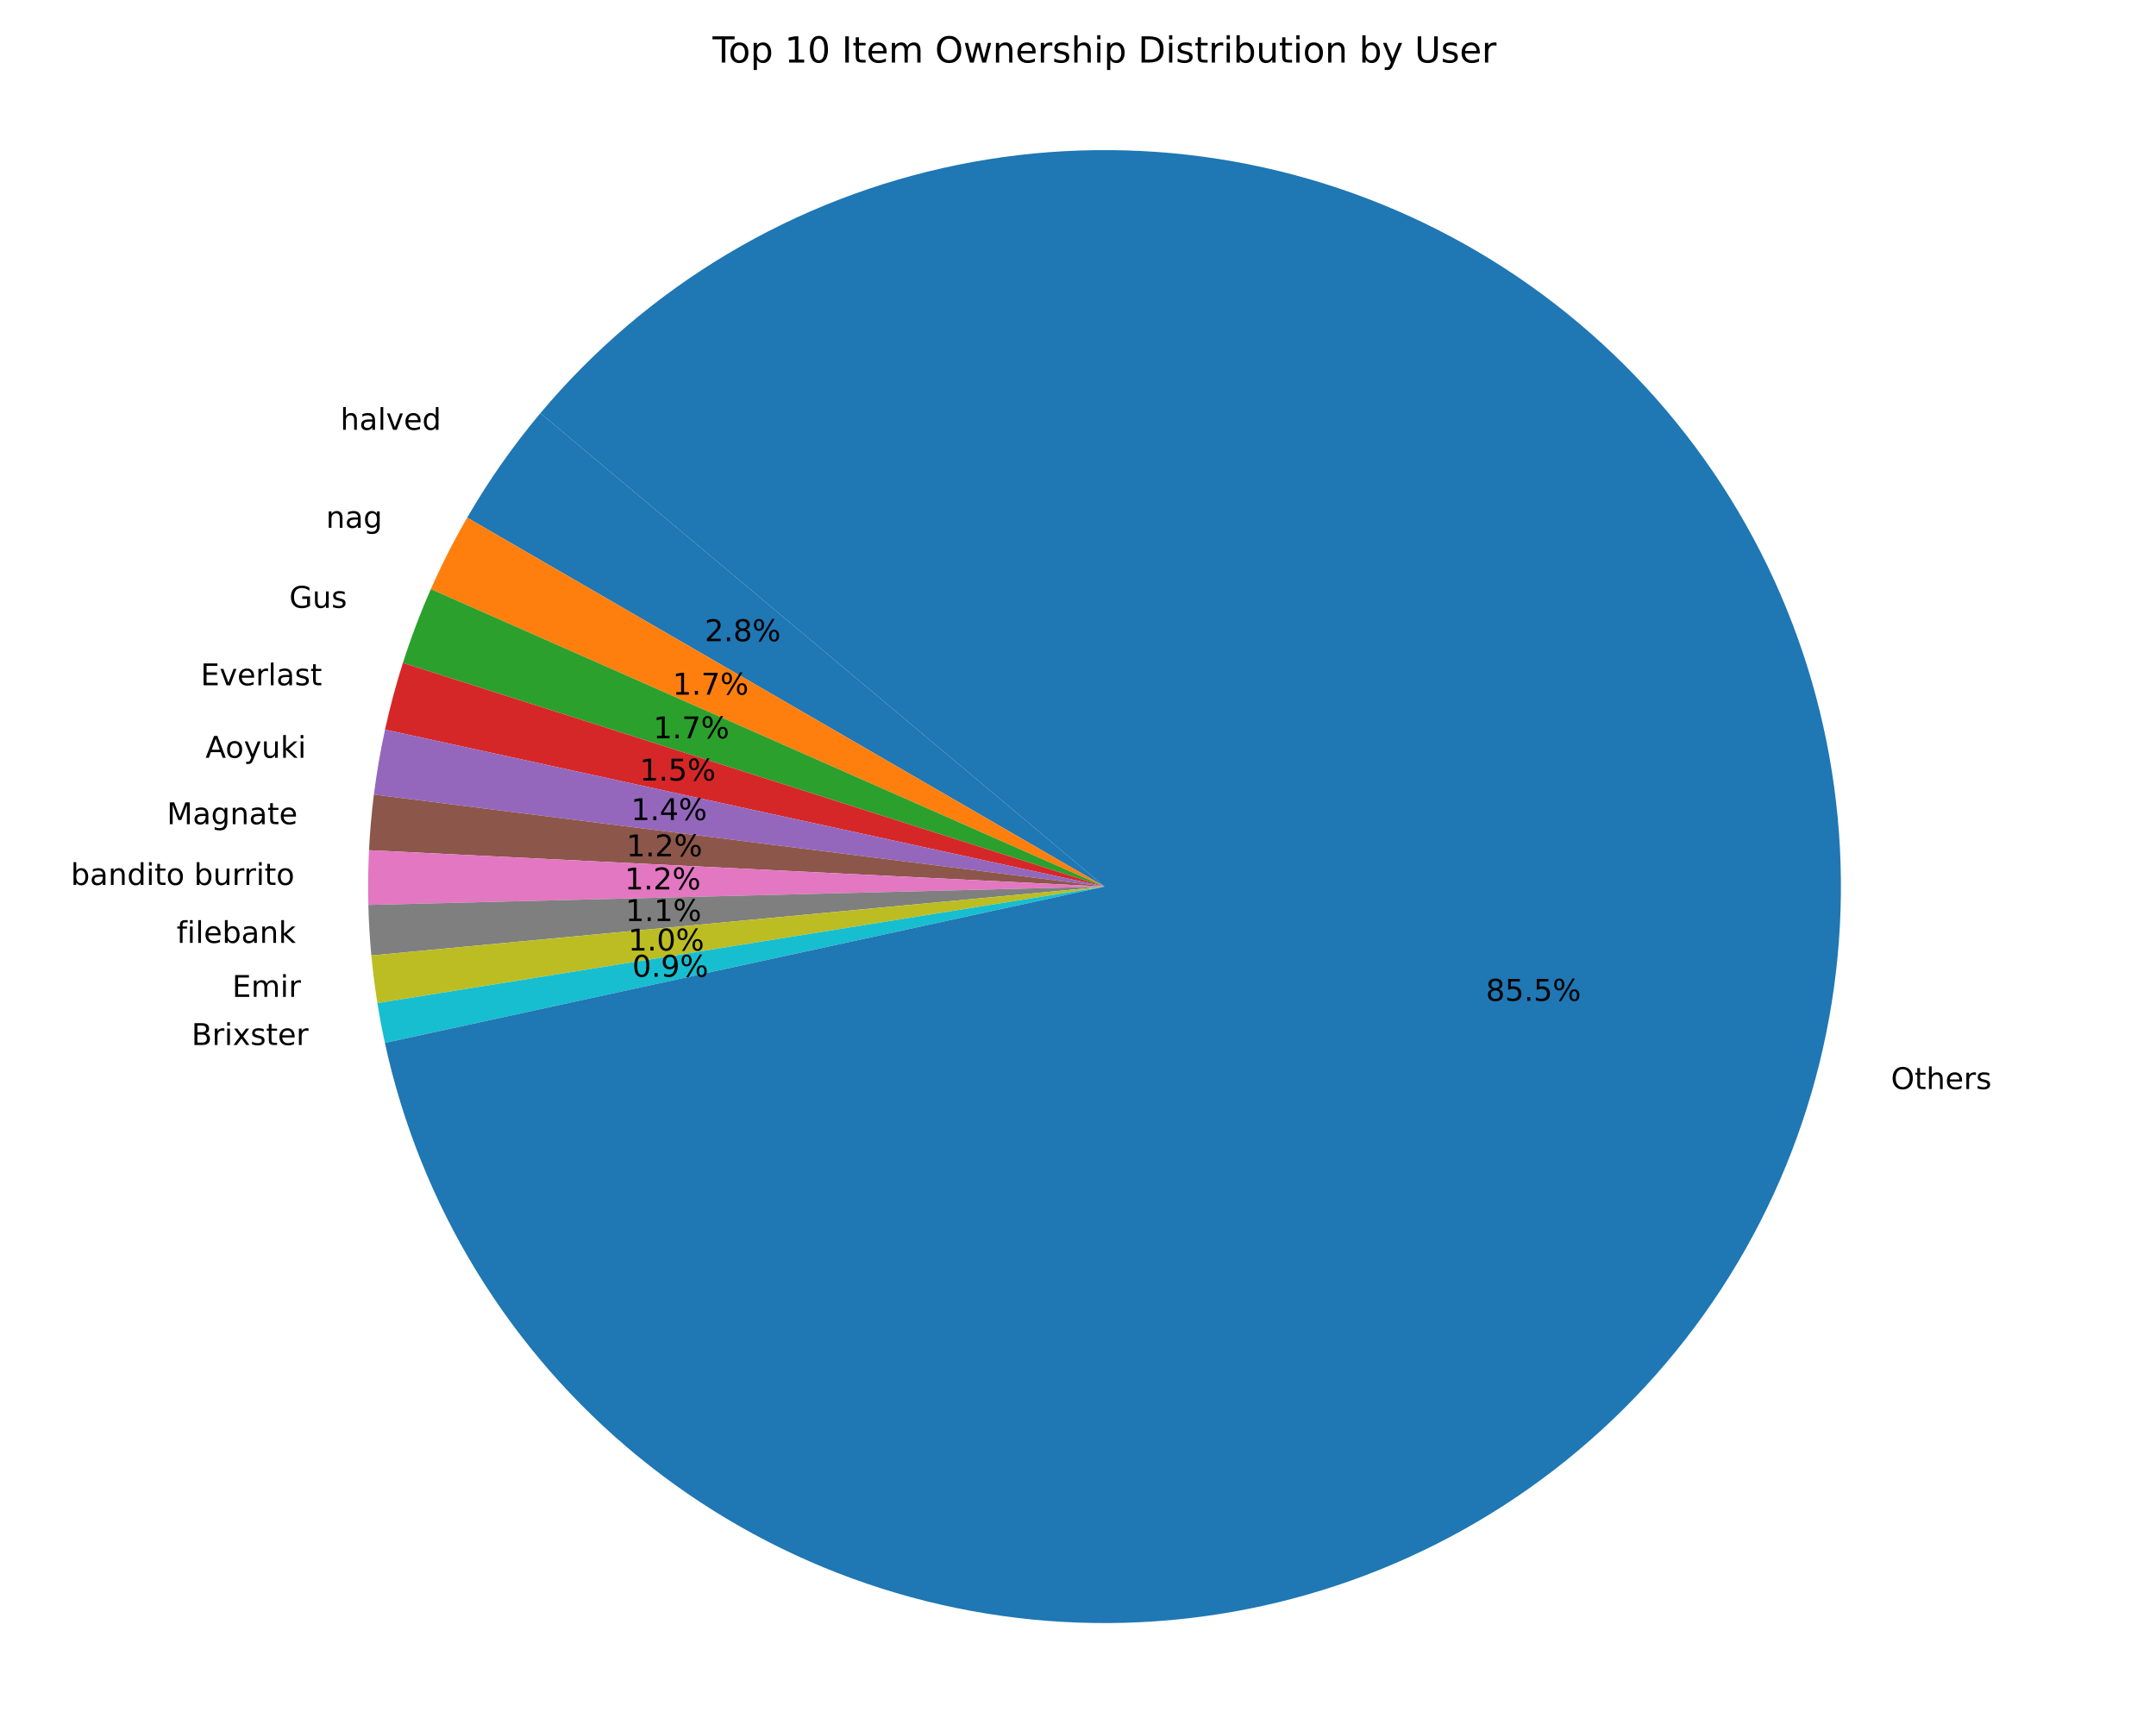
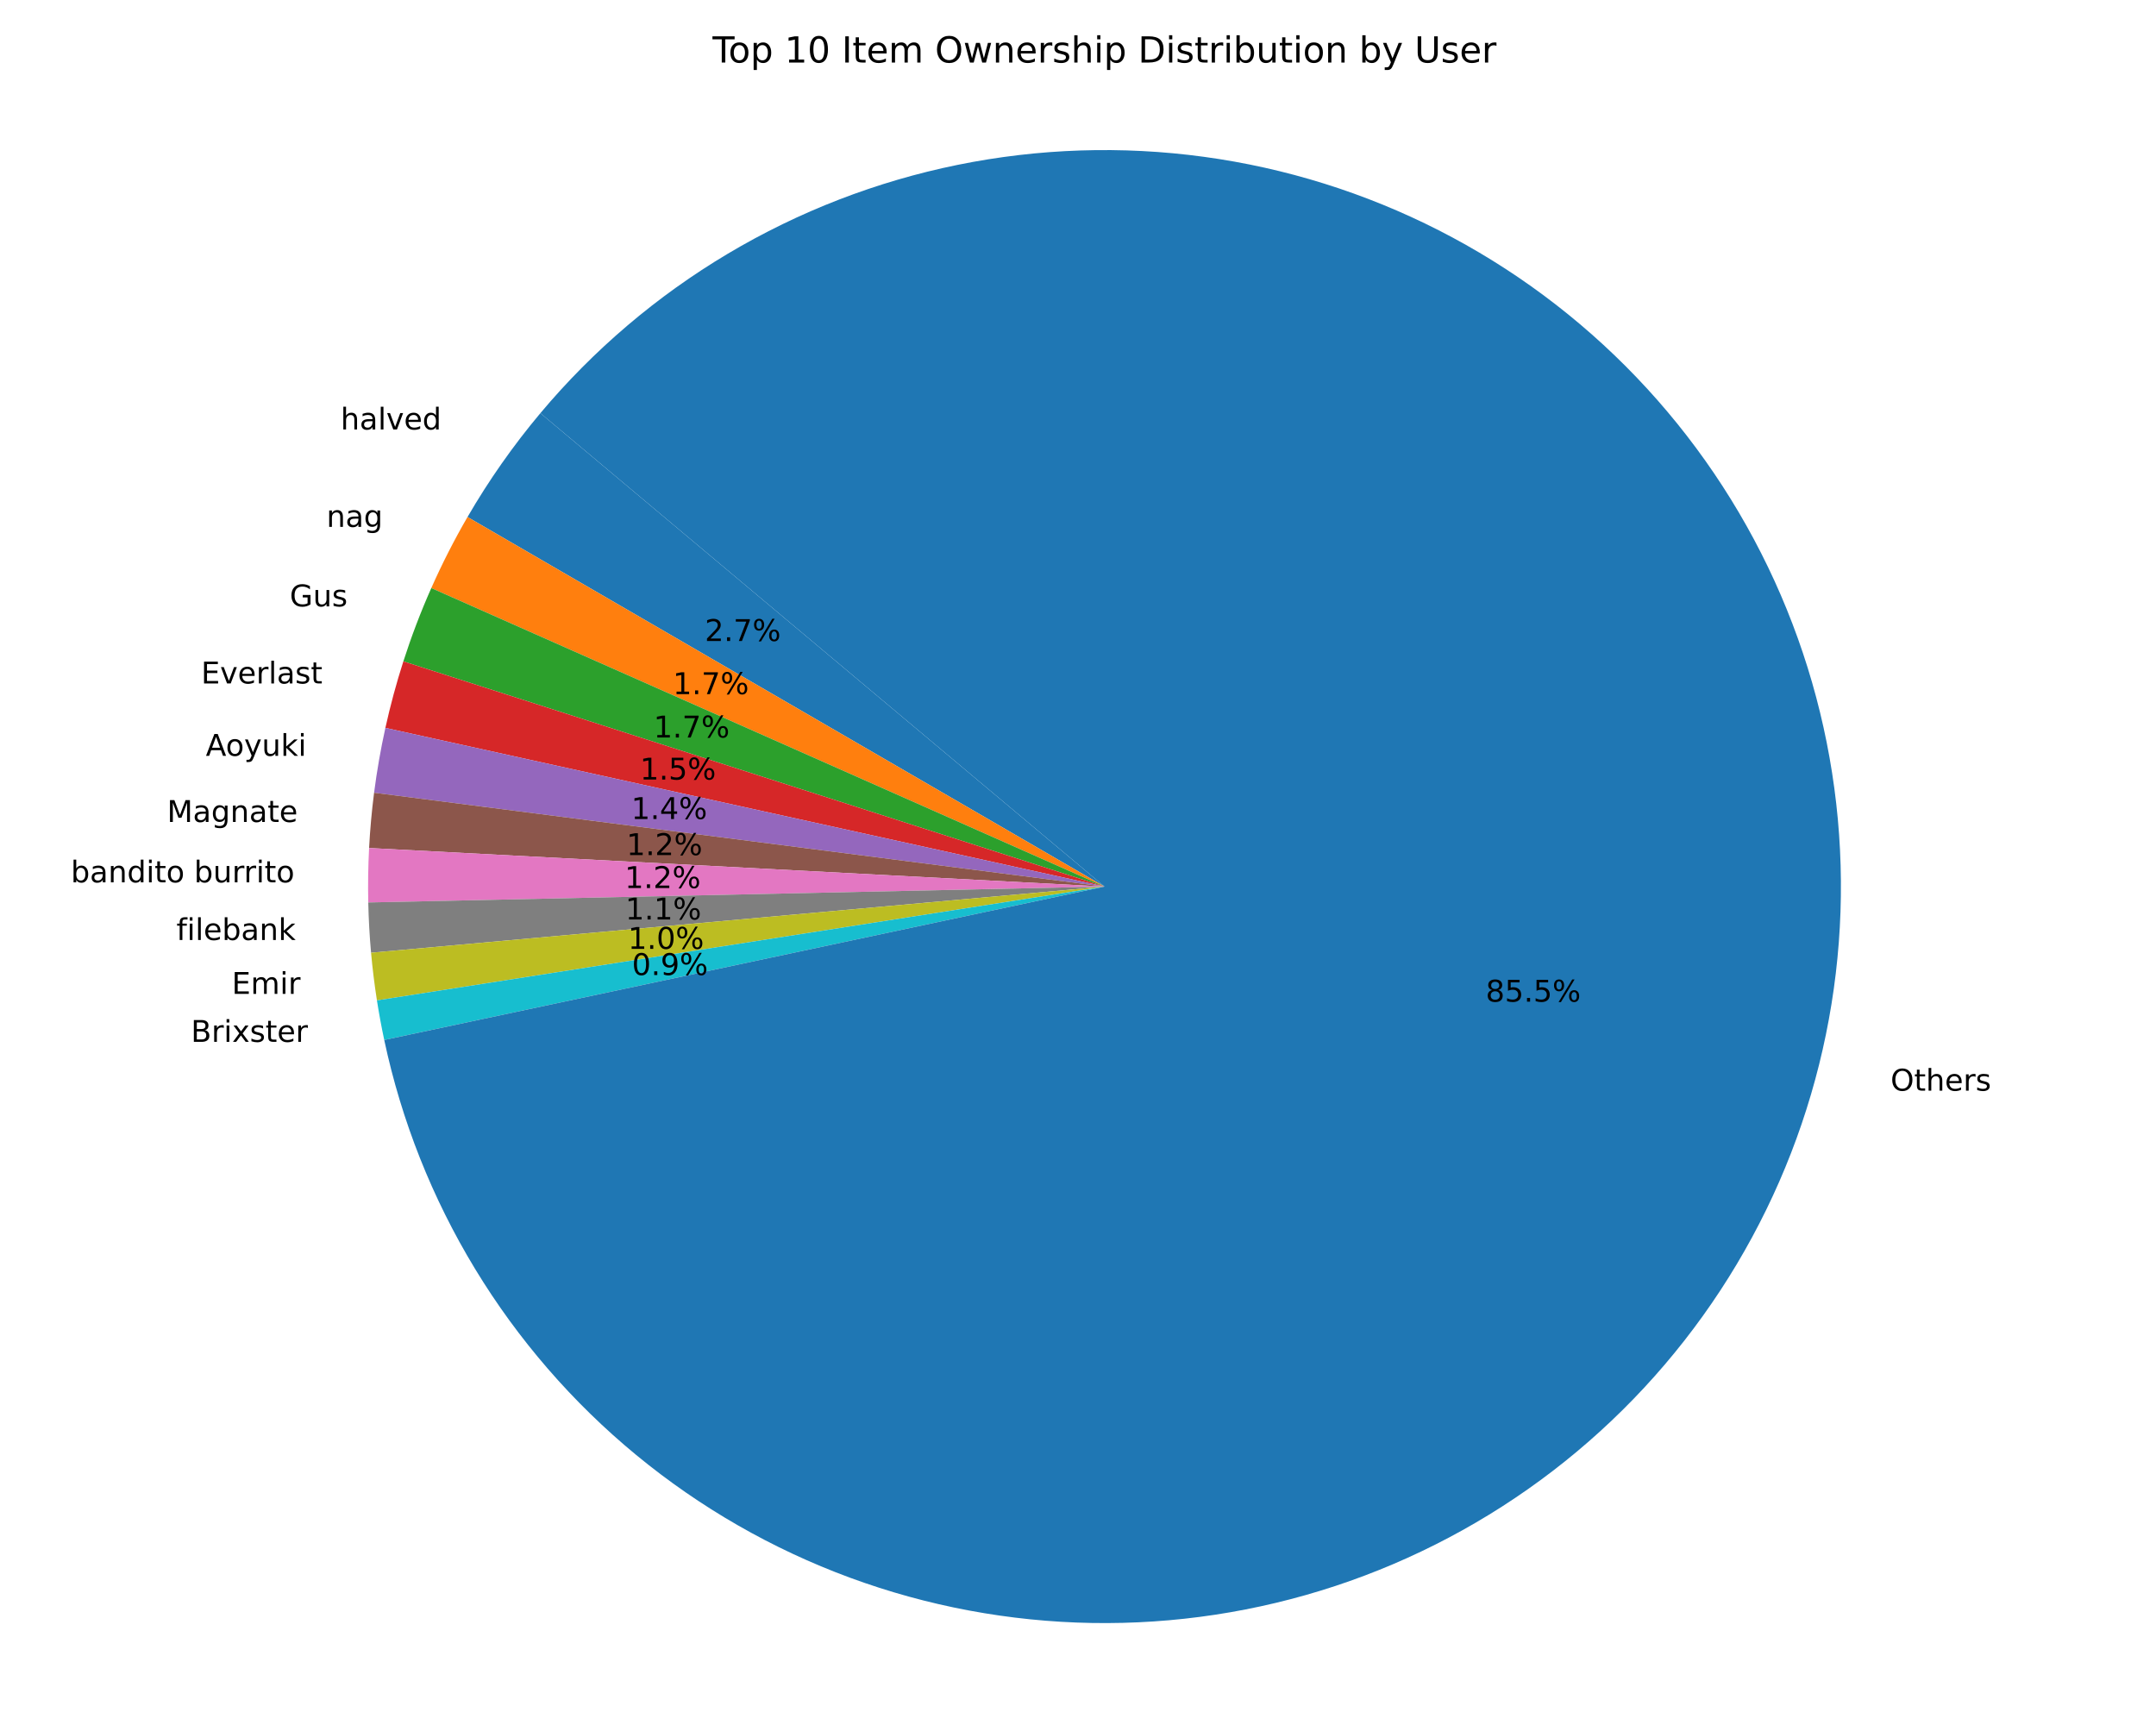
<svg xmlns="http://www.w3.org/2000/svg" xmlns:xlink="http://www.w3.org/1999/xlink" width="720pt" height="576pt" viewBox="0 0 720 576" version="1.1">
  <defs>
    <style type="text/css">*{stroke-linejoin: round; stroke-linecap: butt}</style>
  </defs>
  <g id="figure_1">
    <g id="patch_1">
      <path d="M 0 576  L 720 576  L 720 0  L 0 0  z " style="fill: #ffffff" />
    </g>
    <g id="axes_1">
      <g id="patch_2">
-         <path d="M 180.467 137.962  C 175.896 143.409 171.564 149.052 167.482 154.874  C 163.401 160.697 159.574 166.694 156.012 172.848  L 368.857 296.04  z " style="fill: #1f77b4" />
+         <path d="M 180.459 137.96  C 175.914 143.376 171.605 148.986 167.544 154.774  C 163.482 160.562 159.672 166.522 156.124 172.638  L 368.852 296.04  z " style="fill: #1f77b4" />
      </g>
      <g id="patch_3">
-         <path d="M 156.012 172.848  C 153.775 176.713 151.643 180.638 149.62 184.618  C 147.597 188.599 145.683 192.634 143.879 196.719  L 368.857 296.04  z " style="fill: #ff7f0e" />
+         <path d="M 156.124 172.638  C 153.896 176.479 151.773 180.379 149.756 184.335  C 147.739 188.291 145.829 192.301 144.03 196.36  L 368.852 296.04  z " style="fill: #ff7f0e" />
      </g>
      <g id="patch_4">
-         <path d="M 143.879 196.719  C 142.105 200.738 140.439 204.804 138.883 208.912  C 137.326 213.02 135.88 217.17 134.546 221.355  L 368.857 296.04  z " style="fill: #2ca02c" />
+         <path d="M 144.03 196.36  C 142.259 200.354 140.595 204.394 139.04 208.476  C 137.484 212.558 136.038 216.681 134.702 220.84  L 368.852 296.04  z " style="fill: #2ca02c" />
      </g>
      <g id="patch_5">
-         <path d="M 134.546 221.355  C 133.379 225.018 132.297 228.707 131.303 232.42  C 130.308 236.133 129.401 239.869 128.582 243.625  L 368.857 296.04  z " style="fill: #d62728" />
+         <path d="M 134.702 220.84  C 133.529 224.493 132.442 228.173 131.441 231.877  C 130.44 235.58 129.525 239.307 128.699 243.054  L 368.852 296.04  z " style="fill: #d62728" />
      </g>
      <g id="patch_6">
-         <path d="M 128.582 243.625  C 127.8 247.211 127.098 250.814 126.477 254.432  C 125.856 258.049 125.316 261.68 124.857 265.322  L 368.857 296.04  z " style="fill: #9467bd" />
+         <path d="M 128.699 243.054  C 127.909 246.632 127.2 250.227 126.571 253.837  C 125.942 257.447 125.394 261.071 124.927 264.705  L 368.852 296.04  z " style="fill: #9467bd" />
      </g>
      <g id="patch_7">
-         <path d="M 124.857 265.322  C 124.469 268.405 124.14 271.494 123.868 274.589  C 123.597 277.684 123.385 280.784 123.232 283.887  L 368.857 296.04  z " style="fill: #8c564b" />
+         <path d="M 124.927 264.705  C 124.534 267.769 124.198 270.841 123.92 273.918  C 123.642 276.995 123.422 280.076 123.26 283.162  L 368.852 296.04  z " style="fill: #8c564b" />
      </g>
      <g id="patch_8">
-         <path d="M 123.232 283.887  C 123.081 286.933 122.987 289.981 122.95 293.03  C 122.912 296.078 122.932 299.128 123.008 302.176  L 368.857 296.04  z " style="fill: #e377c2" />
+         <path d="M 123.26 283.162  C 123.102 286.189 122.999 289.22 122.952 292.252  C 122.905 295.283 122.915 298.315 122.98 301.347  L 368.852 296.04  z " style="fill: #e377c2" />
      </g>
      <g id="patch_9">
-         <path d="M 123.008 302.176  C 123.078 304.993 123.197 307.808 123.364 310.621  C 123.531 313.434 123.746 316.244 124.01 319.05  L 368.857 296.04  z " style="fill: #7f7f7f" />
+         <path d="M 122.98 301.347  C 123.041 304.148 123.149 306.948 123.305 309.746  C 123.461 312.543 123.665 315.338 123.917 318.129  L 368.852 296.04  z " style="fill: #7f7f7f" />
      </g>
      <g id="patch_10">
-         <path d="M 124.01 319.05  C 124.26 321.711 124.554 324.369 124.89 327.021  C 125.227 329.673 125.607 332.319 126.03 334.959  L 368.857 296.04  z " style="fill: #bcbd22" />
+         <path d="M 123.917 318.129  C 124.157 320.791 124.44 323.449 124.767 326.101  C 125.094 328.754 125.464 331.401 125.877 334.042  L 368.852 296.04  z " style="fill: #bcbd22" />
      </g>
      <g id="patch_11">
-         <path d="M 126.03 334.959  C 126.387 337.185 126.774 339.405 127.192 341.621  C 127.61 343.836 128.058 346.045 128.537 348.248  L 368.857 296.04  z " style="fill: #17becf" />
+         <path d="M 125.877 334.042  C 126.223 336.256 126.6 338.466 127.006 340.671  C 127.413 342.875 127.85 345.074 128.317 347.266  L 368.852 296.04  z " style="fill: #17becf" />
      </g>
      <g id="patch_12">
-         <path d="M 128.537 348.248  C 134.392 375.203 144.742 400.981 159.15 424.502  C 173.558 448.022 191.822 468.953 213.174 486.414  C 234.527 503.875 258.665 517.621 284.578 527.073  C 310.491 536.526 337.811 541.552 365.391 541.941  C 392.971 542.33 420.422 538.076 446.591 529.357  C 472.76 520.638 497.276 507.579 519.112 490.726  C 540.949 473.873 559.794 453.466 574.86 430.361  C 589.925 407.255 600.997 381.779 607.61 355  C 614.223 328.221 616.284 300.52 613.706 273.058  C 611.128 245.595 603.948 218.761 592.468 193.681  C 580.987 168.6 565.368 145.629 546.266 125.731  C 527.164 105.832 504.85 89.289 480.259 76.794  C 455.668 64.299 429.15 56.03 401.815 52.333  C 374.481 48.636 346.719 49.565 319.692 55.079  C 292.666 60.593 266.759 70.615 243.058 84.725  C 219.357 98.835 198.197 116.832 180.467 137.962  L 368.857 296.04  z " style="fill: #1f77b4" />
+         <path d="M 128.317 347.266  C 134.067 374.265 144.322 400.105 158.651 423.699  C 172.981 447.293 191.181 468.307 212.487 485.859  C 233.793 503.41 257.904 517.249 283.805 526.796  C 309.707 536.342 337.032 541.459 364.632 541.933  C 392.233 542.406 419.717 538.23 445.931 529.578  C 472.145 520.926 496.716 507.922 518.612 491.112  C 540.508 474.302 559.418 453.925 574.549 430.836  C 589.679 407.747 600.815 382.275 607.487 355.489  C 614.16 328.703 616.276 300.983 613.745 273.495  C 611.215 246.007 604.074 219.139 592.623 194.022  C 581.172 168.904 565.573 145.893 546.481 125.955  C 527.39 106.017 505.077 89.435 480.48 76.905  C 455.883 64.375 429.351 56.075 401.998 52.355  C 374.645 48.634 346.86 49.546 319.81 55.05  C 292.76 60.555 266.828 70.575 243.105 84.69  C 219.382 98.805 198.203 116.813 180.459 137.96  L 368.852 296.04  z " style="fill: #1f77b4" />
      </g>
      <g id="matplotlib.axis_1" />
      <g id="matplotlib.axis_2" />
      <g id="text_1">
-         <g transform="translate(113.6808 143.5173) scale(0.1 -0.1)">
+         <g transform="translate(113.7487 143.4068) scale(0.1 -0.1)">
          <defs>
            <path id="DejaVuSans-68" d="M 3513 2113  L 3513 0  L 2938 0  L 2938 2094  Q 2938 2591 2744 2837  Q 2550 3084 2163 3084  Q 1697 3084 1428 2787  Q 1159 2491 1159 1978  L 1159 0  L 581 0  L 581 4863  L 1159 4863  L 1159 2956  Q 1366 3272 1645 3428  Q 1925 3584 2291 3584  Q 2894 3584 3203 3211  Q 3513 2838 3513 2113  z " transform="scale(0.015625)" />
            <path id="DejaVuSans-61" d="M 2194 1759  Q 1497 1759 1228 1600  Q 959 1441 959 1056  Q 959 750 1161 570  Q 1363 391 1709 391  Q 2188 391 2477 730  Q 2766 1069 2766 1631  L 2766 1759  L 2194 1759  z M 3341 1997  L 3341 0  L 2766 0  L 2766 531  Q 2569 213 2275 61  Q 1981 -91 1556 -91  Q 1019 -91 701 211  Q 384 513 384 1019  Q 384 1609 779 1909  Q 1175 2209 1959 2209  L 2766 2209  L 2766 2266  Q 2766 2663 2505 2880  Q 2244 3097 1772 3097  Q 1472 3097 1187 3025  Q 903 2953 641 2809  L 641 3341  Q 956 3463 1253 3523  Q 1550 3584 1831 3584  Q 2591 3584 2966 3190  Q 3341 2797 3341 1997  z " transform="scale(0.015625)" />
            <path id="DejaVuSans-6c" d="M 603 4863  L 1178 4863  L 1178 0  L 603 0  L 603 4863  z " transform="scale(0.015625)" />
            <path id="DejaVuSans-76" d="M 191 3500  L 800 3500  L 1894 563  L 2988 3500  L 3597 3500  L 2284 0  L 1503 0  L 191 3500  z " transform="scale(0.015625)" />
            <path id="DejaVuSans-65" d="M 3597 1894  L 3597 1613  L 953 1613  Q 991 1019 1311 708  Q 1631 397 2203 397  Q 2534 397 2845 478  Q 3156 559 3463 722  L 3463 178  Q 3153 47 2828 -22  Q 2503 -91 2169 -91  Q 1331 -91 842 396  Q 353 884 353 1716  Q 353 2575 817 3079  Q 1281 3584 2069 3584  Q 2775 3584 3186 3129  Q 3597 2675 3597 1894  z M 3022 2063  Q 3016 2534 2758 2815  Q 2500 3097 2075 3097  Q 1594 3097 1305 2825  Q 1016 2553 972 2059  L 3022 2063  z " transform="scale(0.015625)" />
            <path id="DejaVuSans-64" d="M 2906 2969  L 2906 4863  L 3481 4863  L 3481 0  L 2906 0  L 2906 525  Q 2725 213 2448 61  Q 2172 -91 1784 -91  Q 1150 -91 751 415  Q 353 922 353 1747  Q 353 2572 751 3078  Q 1150 3584 1784 3584  Q 2172 3584 2448 3432  Q 2725 3281 2906 2969  z M 947 1747  Q 947 1113 1208 752  Q 1469 391 1925 391  Q 2381 391 2643 752  Q 2906 1113 2906 1747  Q 2906 2381 2643 2742  Q 2381 3103 1925 3103  Q 1469 3103 1208 2742  Q 947 2381 947 1747  z " transform="scale(0.015625)" />
          </defs>
          <use xlink:href="#DejaVuSans-68" />
          <use xlink:href="#DejaVuSans-61" transform="translate(63.37891 0)" />
          <use xlink:href="#DejaVuSans-6c" transform="translate(124.6582 0)" />
          <use xlink:href="#DejaVuSans-76" transform="translate(152.4414 0)" />
          <use xlink:href="#DejaVuSans-65" transform="translate(211.6211 0)" />
          <use xlink:href="#DejaVuSans-64" transform="translate(273.1445 0)" />
        </g>
      </g>
      <g id="text_2">
-         <g transform="translate(235.3297 214.1) scale(0.1 -0.1)">
+         <g transform="translate(235.3646 214.0398) scale(0.1 -0.1)">
          <defs>
            <path id="DejaVuSans-32" d="M 1228 531  L 3431 531  L 3431 0  L 469 0  L 469 531  Q 828 903 1448 1529  Q 2069 2156 2228 2338  Q 2531 2678 2651 2914  Q 2772 3150 2772 3378  Q 2772 3750 2511 3984  Q 2250 4219 1831 4219  Q 1534 4219 1204 4116  Q 875 4013 500 3803  L 500 4441  Q 881 4594 1212 4672  Q 1544 4750 1819 4750  Q 2544 4750 2975 4387  Q 3406 4025 3406 3419  Q 3406 3131 3298 2873  Q 3191 2616 2906 2266  Q 2828 2175 2409 1742  Q 1991 1309 1228 531  z " transform="scale(0.015625)" />
            <path id="DejaVuSans-2e" d="M 684 794  L 1344 794  L 1344 0  L 684 0  L 684 794  z " transform="scale(0.015625)" />
-             <path id="DejaVuSans-38" d="M 2034 2216  Q 1584 2216 1326 1975  Q 1069 1734 1069 1313  Q 1069 891 1326 650  Q 1584 409 2034 409  Q 2484 409 2743 651  Q 3003 894 3003 1313  Q 3003 1734 2745 1975  Q 2488 2216 2034 2216  z M 1403 2484  Q 997 2584 770 2862  Q 544 3141 544 3541  Q 544 4100 942 4425  Q 1341 4750 2034 4750  Q 2731 4750 3128 4425  Q 3525 4100 3525 3541  Q 3525 3141 3298 2862  Q 3072 2584 2669 2484  Q 3125 2378 3379 2068  Q 3634 1759 3634 1313  Q 3634 634 3220 271  Q 2806 -91 2034 -91  Q 1263 -91 848 271  Q 434 634 434 1313  Q 434 1759 690 2068  Q 947 2378 1403 2484  z M 1172 3481  Q 1172 3119 1398 2916  Q 1625 2713 2034 2713  Q 2441 2713 2670 2916  Q 2900 3119 2900 3481  Q 2900 3844 2670 4047  Q 2441 4250 2034 4250  Q 1625 4250 1398 4047  Q 1172 3844 1172 3481  z " transform="scale(0.015625)" />
+             <path id="DejaVuSans-37" d="M 525 4666  L 3525 4666  L 3525 4397  L 1831 0  L 1172 0  L 2766 4134  L 525 4134  L 525 4666  z " transform="scale(0.015625)" />
            <path id="DejaVuSans-25" d="M 4653 2053  Q 4381 2053 4226 1822  Q 4072 1591 4072 1178  Q 4072 772 4226 539  Q 4381 306 4653 306  Q 4919 306 5073 539  Q 5228 772 5228 1178  Q 5228 1588 5073 1820  Q 4919 2053 4653 2053  z M 4653 2450  Q 5147 2450 5437 2106  Q 5728 1763 5728 1178  Q 5728 594 5436 251  Q 5144 -91 4653 -91  Q 4153 -91 3862 251  Q 3572 594 3572 1178  Q 3572 1766 3864 2108  Q 4156 2450 4653 2450  z M 1428 4353  Q 1159 4353 1004 4120  Q 850 3888 850 3481  Q 850 3069 1003 2837  Q 1156 2606 1428 2606  Q 1700 2606 1854 2837  Q 2009 3069 2009 3481  Q 2009 3884 1853 4118  Q 1697 4353 1428 4353  z M 4250 4750  L 4750 4750  L 1831 -91  L 1331 -91  L 4250 4750  z M 1428 4750  Q 1922 4750 2215 4408  Q 2509 4066 2509 3481  Q 2509 2891 2217 2550  Q 1925 2209 1428 2209  Q 931 2209 642 2551  Q 353 2894 353 3481  Q 353 4063 643 4406  Q 934 4750 1428 4750  z " transform="scale(0.015625)" />
          </defs>
          <use xlink:href="#DejaVuSans-32" />
          <use xlink:href="#DejaVuSans-2e" transform="translate(63.62305 0)" />
-           <use xlink:href="#DejaVuSans-38" transform="translate(95.41016 0)" />
+           <use xlink:href="#DejaVuSans-37" transform="translate(95.41016 0)" />
          <use xlink:href="#DejaVuSans-25" transform="translate(159.0332 0)" />
        </g>
      </g>
      <g id="text_3">
-         <g transform="translate(108.8826 176.2356) scale(0.1 -0.1)">
+         <g transform="translate(109.032 175.9242) scale(0.1 -0.1)">
          <defs>
            <path id="DejaVuSans-6e" d="M 3513 2113  L 3513 0  L 2938 0  L 2938 2094  Q 2938 2591 2744 2837  Q 2550 3084 2163 3084  Q 1697 3084 1428 2787  Q 1159 2491 1159 1978  L 1159 0  L 581 0  L 581 3500  L 1159 3500  L 1159 2956  Q 1366 3272 1645 3428  Q 1925 3584 2291 3584  Q 2894 3584 3203 3211  Q 3513 2838 3513 2113  z " transform="scale(0.015625)" />
            <path id="DejaVuSans-67" d="M 2906 1791  Q 2906 2416 2648 2759  Q 2391 3103 1925 3103  Q 1463 3103 1205 2759  Q 947 2416 947 1791  Q 947 1169 1205 825  Q 1463 481 1925 481  Q 2391 481 2648 825  Q 2906 1169 2906 1791  z M 3481 434  Q 3481 -459 3084 -895  Q 2688 -1331 1869 -1331  Q 1566 -1331 1297 -1286  Q 1028 -1241 775 -1147  L 775 -588  Q 1028 -725 1275 -790  Q 1522 -856 1778 -856  Q 2344 -856 2625 -561  Q 2906 -266 2906 331  L 2906 616  Q 2728 306 2450 153  Q 2172 0 1784 0  Q 1141 0 747 490  Q 353 981 353 1791  Q 353 2603 747 3093  Q 1141 3584 1784 3584  Q 2172 3584 2450 3431  Q 2728 3278 2906 2969  L 2906 3500  L 3481 3500  L 3481 434  z " transform="scale(0.015625)" />
          </defs>
          <use xlink:href="#DejaVuSans-6e" />
          <use xlink:href="#DejaVuSans-61" transform="translate(63.37891 0)" />
          <use xlink:href="#DejaVuSans-67" transform="translate(124.6582 0)" />
        </g>
      </g>
      <g id="text_4">
-         <g transform="translate(224.6125 231.9464) scale(0.1 -0.1)">
+         <g transform="translate(224.6918 231.7766) scale(0.1 -0.1)">
          <defs>
            <path id="DejaVuSans-31" d="M 794 531  L 1825 531  L 1825 4091  L 703 3866  L 703 4441  L 1819 4666  L 2450 4666  L 2450 531  L 3481 531  L 3481 0  L 794 0  L 794 531  z " transform="scale(0.015625)" />
-             <path id="DejaVuSans-37" d="M 525 4666  L 3525 4666  L 3525 4397  L 1831 0  L 1172 0  L 2766 4134  L 525 4134  L 525 4666  z " transform="scale(0.015625)" />
          </defs>
          <use xlink:href="#DejaVuSans-31" />
          <use xlink:href="#DejaVuSans-2e" transform="translate(63.62305 0)" />
          <use xlink:href="#DejaVuSans-37" transform="translate(95.41016 0)" />
          <use xlink:href="#DejaVuSans-25" transform="translate(159.0332 0)" />
        </g>
      </g>
      <g id="text_5">
-         <g transform="translate(96.58982 202.9589) scale(0.1 -0.1)">
+         <g transform="translate(96.76328 202.4787) scale(0.1 -0.1)">
          <defs>
            <path id="DejaVuSans-47" d="M 3809 666  L 3809 1919  L 2778 1919  L 2778 2438  L 4434 2438  L 4434 434  Q 4069 175 3628 42  Q 3188 -91 2688 -91  Q 1594 -91 976 548  Q 359 1188 359 2328  Q 359 3472 976 4111  Q 1594 4750 2688 4750  Q 3144 4750 3555 4637  Q 3966 4525 4313 4306  L 4313 3634  Q 3963 3931 3569 4081  Q 3175 4231 2741 4231  Q 1884 4231 1454 3753  Q 1025 3275 1025 2328  Q 1025 1384 1454 906  Q 1884 428 2741 428  Q 3075 428 3337 486  Q 3600 544 3809 666  z " transform="scale(0.015625)" />
            <path id="DejaVuSans-75" d="M 544 1381  L 544 3500  L 1119 3500  L 1119 1403  Q 1119 906 1312 657  Q 1506 409 1894 409  Q 2359 409 2629 706  Q 2900 1003 2900 1516  L 2900 3500  L 3475 3500  L 3475 0  L 2900 0  L 2900 538  Q 2691 219 2414 64  Q 2138 -91 1772 -91  Q 1169 -91 856 284  Q 544 659 544 1381  z M 1991 3584  L 1991 3584  z " transform="scale(0.015625)" />
            <path id="DejaVuSans-73" d="M 2834 3397  L 2834 2853  Q 2591 2978 2328 3040  Q 2066 3103 1784 3103  Q 1356 3103 1142 2972  Q 928 2841 928 2578  Q 928 2378 1081 2264  Q 1234 2150 1697 2047  L 1894 2003  Q 2506 1872 2764 1633  Q 3022 1394 3022 966  Q 3022 478 2636 193  Q 2250 -91 1575 -91  Q 1294 -91 989 -36  Q 684 19 347 128  L 347 722  Q 666 556 975 473  Q 1284 391 1588 391  Q 1994 391 2212 530  Q 2431 669 2431 922  Q 2431 1156 2273 1281  Q 2116 1406 1581 1522  L 1381 1569  Q 847 1681 609 1914  Q 372 2147 372 2553  Q 372 3047 722 3315  Q 1072 3584 1716 3584  Q 2034 3584 2315 3537  Q 2597 3491 2834 3397  z " transform="scale(0.015625)" />
          </defs>
          <use xlink:href="#DejaVuSans-47" />
          <use xlink:href="#DejaVuSans-75" transform="translate(77.49023 0)" />
          <use xlink:href="#DejaVuSans-73" transform="translate(140.8691 0)" />
        </g>
      </g>
      <g id="text_6">
-         <g transform="translate(218.1699 246.5227) scale(0.1 -0.1)">
+         <g transform="translate(218.2623 246.2608) scale(0.1 -0.1)">
          <use xlink:href="#DejaVuSans-31" />
          <use xlink:href="#DejaVuSans-2e" transform="translate(63.62305 0)" />
          <use xlink:href="#DejaVuSans-37" transform="translate(95.41016 0)" />
          <use xlink:href="#DejaVuSans-25" transform="translate(159.0332 0)" />
        </g>
      </g>
      <g id="text_7">
-         <g transform="translate(67.00991 228.8174) scale(0.1 -0.1)">
+         <g transform="translate(67.16188 228.2197) scale(0.1 -0.1)">
          <defs>
            <path id="DejaVuSans-45" d="M 628 4666  L 3578 4666  L 3578 4134  L 1259 4134  L 1259 2753  L 3481 2753  L 3481 2222  L 1259 2222  L 1259 531  L 3634 531  L 3634 0  L 628 0  L 628 4666  z " transform="scale(0.015625)" />
            <path id="DejaVuSans-72" d="M 2631 2963  Q 2534 3019 2420 3045  Q 2306 3072 2169 3072  Q 1681 3072 1420 2755  Q 1159 2438 1159 1844  L 1159 0  L 581 0  L 581 3500  L 1159 3500  L 1159 2956  Q 1341 3275 1631 3429  Q 1922 3584 2338 3584  Q 2397 3584 2469 3576  Q 2541 3569 2628 3553  L 2631 2963  z " transform="scale(0.015625)" />
            <path id="DejaVuSans-74" d="M 1172 4494  L 1172 3500  L 2356 3500  L 2356 3053  L 1172 3053  L 1172 1153  Q 1172 725 1289 603  Q 1406 481 1766 481  L 2356 481  L 2356 0  L 1766 0  Q 1100 0 847 248  Q 594 497 594 1153  L 594 3053  L 172 3053  L 172 3500  L 594 3500  L 594 4494  L 1172 4494  z " transform="scale(0.015625)" />
          </defs>
          <use xlink:href="#DejaVuSans-45" />
          <use xlink:href="#DejaVuSans-76" transform="translate(63.18359 0)" />
          <use xlink:href="#DejaVuSans-65" transform="translate(122.3633 0)" />
          <use xlink:href="#DejaVuSans-72" transform="translate(183.8867 0)" />
          <use xlink:href="#DejaVuSans-6c" transform="translate(225 0)" />
          <use xlink:href="#DejaVuSans-61" transform="translate(252.7832 0)" />
          <use xlink:href="#DejaVuSans-73" transform="translate(314.0625 0)" />
          <use xlink:href="#DejaVuSans-74" transform="translate(366.1621 0)" />
        </g>
      </g>
      <g id="text_8">
-         <g transform="translate(213.622 260.6274) scale(0.1 -0.1)">
+         <g transform="translate(213.7027 260.3014) scale(0.1 -0.1)">
          <defs>
            <path id="DejaVuSans-35" d="M 691 4666  L 3169 4666  L 3169 4134  L 1269 4134  L 1269 2991  Q 1406 3038 1543 3061  Q 1681 3084 1819 3084  Q 2600 3084 3056 2656  Q 3513 2228 3513 1497  Q 3513 744 3044 326  Q 2575 -91 1722 -91  Q 1428 -91 1123 -41  Q 819 9 494 109  L 494 744  Q 775 591 1075 516  Q 1375 441 1709 441  Q 2250 441 2565 725  Q 2881 1009 2881 1497  Q 2881 1984 2565 2268  Q 2250 2553 1709 2553  Q 1456 2553 1204 2497  Q 953 2441 691 2322  L 691 4666  z " transform="scale(0.015625)" />
          </defs>
          <use xlink:href="#DejaVuSans-31" />
          <use xlink:href="#DejaVuSans-2e" transform="translate(63.62305 0)" />
          <use xlink:href="#DejaVuSans-35" transform="translate(95.41016 0)" />
          <use xlink:href="#DejaVuSans-25" transform="translate(159.0332 0)" />
        </g>
      </g>
      <g id="text_9">
-         <g transform="translate(68.62925 253.0302) scale(0.1 -0.1)">
+         <g transform="translate(68.73354 252.3765) scale(0.1 -0.1)">
          <defs>
            <path id="DejaVuSans-41" d="M 2188 4044  L 1331 1722  L 3047 1722  L 2188 4044  z M 1831 4666  L 2547 4666  L 4325 0  L 3669 0  L 3244 1197  L 1141 1197  L 716 0  L 50 0  L 1831 4666  z " transform="scale(0.015625)" />
            <path id="DejaVuSans-6f" d="M 1959 3097  Q 1497 3097 1228 2736  Q 959 2375 959 1747  Q 959 1119 1226 758  Q 1494 397 1959 397  Q 2419 397 2687 759  Q 2956 1122 2956 1747  Q 2956 2369 2687 2733  Q 2419 3097 1959 3097  z M 1959 3584  Q 2709 3584 3137 3096  Q 3566 2609 3566 1747  Q 3566 888 3137 398  Q 2709 -91 1959 -91  Q 1206 -91 779 398  Q 353 888 353 1747  Q 353 2609 779 3096  Q 1206 3584 1959 3584  z " transform="scale(0.015625)" />
            <path id="DejaVuSans-79" d="M 2059 -325  Q 1816 -950 1584 -1140  Q 1353 -1331 966 -1331  L 506 -1331  L 506 -850  L 844 -850  Q 1081 -850 1212 -737  Q 1344 -625 1503 -206  L 1606 56  L 191 3500  L 800 3500  L 1894 763  L 2988 3500  L 3597 3500  L 2059 -325  z " transform="scale(0.015625)" />
            <path id="DejaVuSans-6b" d="M 581 4863  L 1159 4863  L 1159 1991  L 2875 3500  L 3609 3500  L 1753 1863  L 3688 0  L 2938 0  L 1159 1709  L 1159 0  L 581 0  L 581 4863  z " transform="scale(0.015625)" />
            <path id="DejaVuSans-69" d="M 603 3500  L 1178 3500  L 1178 0  L 603 0  L 603 3500  z M 603 4863  L 1178 4863  L 1178 4134  L 603 4134  L 603 4863  z " transform="scale(0.015625)" />
          </defs>
          <use xlink:href="#DejaVuSans-41" />
          <use xlink:href="#DejaVuSans-6f" transform="translate(66.6582 0)" />
          <use xlink:href="#DejaVuSans-79" transform="translate(127.8398 0)" />
          <use xlink:href="#DejaVuSans-75" transform="translate(187.0195 0)" />
          <use xlink:href="#DejaVuSans-6b" transform="translate(250.3984 0)" />
          <use xlink:href="#DejaVuSans-69" transform="translate(308.3086 0)" />
        </g>
      </g>
      <g id="text_10">
-         <g transform="translate(210.7263 273.8344) scale(0.1 -0.1)">
+         <g transform="translate(210.781 273.4778) scale(0.1 -0.1)">
          <defs>
            <path id="DejaVuSans-34" d="M 2419 4116  L 825 1625  L 2419 1625  L 2419 4116  z M 2253 4666  L 3047 4666  L 3047 1625  L 3713 1625  L 3713 1100  L 3047 1100  L 3047 0  L 2419 0  L 2419 1100  L 313 1100  L 313 1709  L 2253 4666  z " transform="scale(0.015625)" />
          </defs>
          <use xlink:href="#DejaVuSans-31" />
          <use xlink:href="#DejaVuSans-2e" transform="translate(63.62305 0)" />
          <use xlink:href="#DejaVuSans-34" transform="translate(95.41016 0)" />
          <use xlink:href="#DejaVuSans-25" transform="translate(159.0332 0)" />
        </g>
      </g>
      <g id="text_11">
-         <g transform="translate(55.72592 275.2037) scale(0.1 -0.1)">
+         <g transform="translate(55.78291 274.4649) scale(0.1 -0.1)">
          <defs>
            <path id="DejaVuSans-4d" d="M 628 4666  L 1569 4666  L 2759 1491  L 3956 4666  L 4897 4666  L 4897 0  L 4281 0  L 4281 4097  L 3078 897  L 2444 897  L 1241 4097  L 1241 0  L 628 0  L 628 4666  z " transform="scale(0.015625)" />
          </defs>
          <use xlink:href="#DejaVuSans-4d" />
          <use xlink:href="#DejaVuSans-61" transform="translate(86.2793 0)" />
          <use xlink:href="#DejaVuSans-67" transform="translate(147.5586 0)" />
          <use xlink:href="#DejaVuSans-6e" transform="translate(211.0352 0)" />
          <use xlink:href="#DejaVuSans-61" transform="translate(274.4141 0)" />
          <use xlink:href="#DejaVuSans-74" transform="translate(335.6934 0)" />
          <use xlink:href="#DejaVuSans-65" transform="translate(374.9023 0)" />
        </g>
      </g>
      <g id="text_12">
-         <g transform="translate(209.1614 285.929) scale(0.1 -0.1)">
+         <g transform="translate(209.1903 285.526) scale(0.1 -0.1)">
          <use xlink:href="#DejaVuSans-31" />
          <use xlink:href="#DejaVuSans-2e" transform="translate(63.62305 0)" />
          <use xlink:href="#DejaVuSans-32" transform="translate(95.41016 0)" />
          <use xlink:href="#DejaVuSans-25" transform="translate(159.0332 0)" />
        </g>
      </g>
      <g id="text_13">
-         <g transform="translate(23.65111 295.4879) scale(0.1 -0.1)">
+         <g transform="translate(23.65424 294.632) scale(0.1 -0.1)">
          <defs>
            <path id="DejaVuSans-62" d="M 3116 1747  Q 3116 2381 2855 2742  Q 2594 3103 2138 3103  Q 1681 3103 1420 2742  Q 1159 2381 1159 1747  Q 1159 1113 1420 752  Q 1681 391 2138 391  Q 2594 391 2855 752  Q 3116 1113 3116 1747  z M 1159 2969  Q 1341 3281 1617 3432  Q 1894 3584 2278 3584  Q 2916 3584 3314 3078  Q 3713 2572 3713 1747  Q 3713 922 3314 415  Q 2916 -91 2278 -91  Q 1894 -91 1617 61  Q 1341 213 1159 525  L 1159 0  L 581 0  L 581 4863  L 1159 4863  L 1159 2969  z " transform="scale(0.015625)" />
            <path id="DejaVuSans-20" transform="scale(0.015625)" />
          </defs>
          <use xlink:href="#DejaVuSans-62" />
          <use xlink:href="#DejaVuSans-61" transform="translate(63.47656 0)" />
          <use xlink:href="#DejaVuSans-6e" transform="translate(124.7559 0)" />
          <use xlink:href="#DejaVuSans-64" transform="translate(188.1348 0)" />
          <use xlink:href="#DejaVuSans-69" transform="translate(251.6113 0)" />
          <use xlink:href="#DejaVuSans-74" transform="translate(279.3945 0)" />
          <use xlink:href="#DejaVuSans-6f" transform="translate(318.6035 0)" />
          <use xlink:href="#DejaVuSans-20" transform="translate(379.7852 0)" />
          <use xlink:href="#DejaVuSans-62" transform="translate(411.5723 0)" />
          <use xlink:href="#DejaVuSans-75" transform="translate(475.0488 0)" />
          <use xlink:href="#DejaVuSans-72" transform="translate(538.4277 0)" />
          <use xlink:href="#DejaVuSans-72" transform="translate(577.791 0)" />
          <use xlink:href="#DejaVuSans-69" transform="translate(618.9043 0)" />
          <use xlink:href="#DejaVuSans-74" transform="translate(646.6875 0)" />
          <use xlink:href="#DejaVuSans-6f" transform="translate(685.8965 0)" />
        </g>
      </g>
      <g id="text_14">
-         <g transform="translate(208.6101 296.9931) scale(0.1 -0.1)">
+         <g transform="translate(208.6096 296.5263) scale(0.1 -0.1)">
          <use xlink:href="#DejaVuSans-31" />
          <use xlink:href="#DejaVuSans-2e" transform="translate(63.62305 0)" />
          <use xlink:href="#DejaVuSans-32" transform="translate(95.41016 0)" />
          <use xlink:href="#DejaVuSans-25" transform="translate(159.0332 0)" />
        </g>
      </g>
      <g id="text_15">
-         <g transform="translate(58.9802 314.8388) scale(0.1 -0.1)">
+         <g transform="translate(58.91601 313.8758) scale(0.1 -0.1)">
          <defs>
            <path id="DejaVuSans-66" d="M 2375 4863  L 2375 4384  L 1825 4384  Q 1516 4384 1395 4259  Q 1275 4134 1275 3809  L 1275 3500  L 2222 3500  L 2222 3053  L 1275 3053  L 1275 0  L 697 0  L 697 3053  L 147 3053  L 147 3500  L 697 3500  L 697 3744  Q 697 4328 969 4595  Q 1241 4863 1831 4863  L 2375 4863  z " transform="scale(0.015625)" />
          </defs>
          <use xlink:href="#DejaVuSans-66" />
          <use xlink:href="#DejaVuSans-69" transform="translate(35.20508 0)" />
          <use xlink:href="#DejaVuSans-6c" transform="translate(62.98828 0)" />
          <use xlink:href="#DejaVuSans-65" transform="translate(90.77148 0)" />
          <use xlink:href="#DejaVuSans-62" transform="translate(152.2949 0)" />
          <use xlink:href="#DejaVuSans-61" transform="translate(215.7715 0)" />
          <use xlink:href="#DejaVuSans-6e" transform="translate(277.0508 0)" />
          <use xlink:href="#DejaVuSans-6b" transform="translate(340.4297 0)" />
        </g>
      </g>
      <g id="text_16">
-         <g transform="translate(208.8587 307.5482) scale(0.1 -0.1)">
+         <g transform="translate(208.8214 307.0229) scale(0.1 -0.1)">
          <use xlink:href="#DejaVuSans-31" />
          <use xlink:href="#DejaVuSans-2e" transform="translate(63.62305 0)" />
          <use xlink:href="#DejaVuSans-31" transform="translate(95.41016 0)" />
          <use xlink:href="#DejaVuSans-25" transform="translate(159.0332 0)" />
        </g>
      </g>
      <g id="text_17">
-         <g transform="translate(77.54536 332.8781) scale(0.1 -0.1)">
+         <g transform="translate(77.41014 331.8669) scale(0.1 -0.1)">
          <defs>
            <path id="DejaVuSans-6d" d="M 3328 2828  Q 3544 3216 3844 3400  Q 4144 3584 4550 3584  Q 5097 3584 5394 3201  Q 5691 2819 5691 2113  L 5691 0  L 5113 0  L 5113 2094  Q 5113 2597 4934 2840  Q 4756 3084 4391 3084  Q 3944 3084 3684 2787  Q 3425 2491 3425 1978  L 3425 0  L 2847 0  L 2847 2094  Q 2847 2600 2669 2842  Q 2491 3084 2119 3084  Q 1678 3084 1418 2786  Q 1159 2488 1159 1978  L 1159 0  L 581 0  L 581 3500  L 1159 3500  L 1159 2956  Q 1356 3278 1631 3431  Q 1906 3584 2284 3584  Q 2666 3584 2933 3390  Q 3200 3197 3328 2828  z " transform="scale(0.015625)" />
          </defs>
          <use xlink:href="#DejaVuSans-45" />
          <use xlink:href="#DejaVuSans-6d" transform="translate(63.18359 0)" />
          <use xlink:href="#DejaVuSans-69" transform="translate(160.5957 0)" />
          <use xlink:href="#DejaVuSans-72" transform="translate(188.3789 0)" />
        </g>
      </g>
      <g id="text_18">
-         <g transform="translate(209.7746 317.3878) scale(0.1 -0.1)">
+         <g transform="translate(209.6986 316.8362) scale(0.1 -0.1)">
          <defs>
            <path id="DejaVuSans-30" d="M 2034 4250  Q 1547 4250 1301 3770  Q 1056 3291 1056 2328  Q 1056 1369 1301 889  Q 1547 409 2034 409  Q 2525 409 2770 889  Q 3016 1369 3016 2328  Q 3016 3291 2770 3770  Q 2525 4250 2034 4250  z M 2034 4750  Q 2819 4750 3233 4129  Q 3647 3509 3647 2328  Q 3647 1150 3233 529  Q 2819 -91 2034 -91  Q 1250 -91 836 529  Q 422 1150 422 2328  Q 422 3509 836 4129  Q 1250 4750 2034 4750  z " transform="scale(0.015625)" />
          </defs>
          <use xlink:href="#DejaVuSans-31" />
          <use xlink:href="#DejaVuSans-2e" transform="translate(63.62305 0)" />
          <use xlink:href="#DejaVuSans-30" transform="translate(95.41016 0)" />
          <use xlink:href="#DejaVuSans-25" transform="translate(159.0332 0)" />
        </g>
      </g>
      <g id="text_19">
-         <g transform="translate(63.96321 348.9381) scale(0.1 -0.1)">
+         <g transform="translate(63.75947 347.8931) scale(0.1 -0.1)">
          <defs>
            <path id="DejaVuSans-42" d="M 1259 2228  L 1259 519  L 2272 519  Q 2781 519 3026 730  Q 3272 941 3272 1375  Q 3272 1813 3026 2020  Q 2781 2228 2272 2228  L 1259 2228  z M 1259 4147  L 1259 2741  L 2194 2741  Q 2656 2741 2882 2914  Q 3109 3088 3109 3444  Q 3109 3797 2882 3972  Q 2656 4147 2194 4147  L 1259 4147  z M 628 4666  L 2241 4666  Q 2963 4666 3353 4366  Q 3744 4066 3744 3513  Q 3744 3084 3544 2831  Q 3344 2578 2956 2516  Q 3422 2416 3680 2098  Q 3938 1781 3938 1306  Q 3938 681 3513 340  Q 3088 0 2303 0  L 628 0  L 628 4666  z " transform="scale(0.015625)" />
            <path id="DejaVuSans-78" d="M 3513 3500  L 2247 1797  L 3578 0  L 2900 0  L 1881 1375  L 863 0  L 184 0  L 1544 1831  L 300 3500  L 978 3500  L 1906 2253  L 2834 3500  L 3513 3500  z " transform="scale(0.015625)" />
          </defs>
          <use xlink:href="#DejaVuSans-42" />
          <use xlink:href="#DejaVuSans-72" transform="translate(68.60352 0)" />
          <use xlink:href="#DejaVuSans-69" transform="translate(109.7168 0)" />
          <use xlink:href="#DejaVuSans-78" transform="translate(137.5 0)" />
          <use xlink:href="#DejaVuSans-73" transform="translate(196.6797 0)" />
          <use xlink:href="#DejaVuSans-74" transform="translate(248.7793 0)" />
          <use xlink:href="#DejaVuSans-65" transform="translate(287.9883 0)" />
          <use xlink:href="#DejaVuSans-72" transform="translate(349.5117 0)" />
        </g>
      </g>
      <g id="text_20">
-         <g transform="translate(211.1556 326.1478) scale(0.1 -0.1)">
+         <g transform="translate(211.0423 325.5778) scale(0.1 -0.1)">
          <defs>
            <path id="DejaVuSans-39" d="M 703 97  L 703 672  Q 941 559 1184 500  Q 1428 441 1663 441  Q 2288 441 2617 861  Q 2947 1281 2994 2138  Q 2813 1869 2534 1725  Q 2256 1581 1919 1581  Q 1219 1581 811 2004  Q 403 2428 403 3163  Q 403 3881 828 4315  Q 1253 4750 1959 4750  Q 2769 4750 3195 4129  Q 3622 3509 3622 2328  Q 3622 1225 3098 567  Q 2575 -91 1691 -91  Q 1453 -91 1209 -44  Q 966 3 703 97  z M 1959 2075  Q 2384 2075 2632 2365  Q 2881 2656 2881 3163  Q 2881 3666 2632 3958  Q 2384 4250 1959 4250  Q 1534 4250 1286 3958  Q 1038 3666 1038 3163  Q 1038 2656 1286 2365  Q 1534 2075 1959 2075  z " transform="scale(0.015625)" />
          </defs>
          <use xlink:href="#DejaVuSans-30" />
          <use xlink:href="#DejaVuSans-2e" transform="translate(63.62305 0)" />
          <use xlink:href="#DejaVuSans-39" transform="translate(95.41016 0)" />
          <use xlink:href="#DejaVuSans-25" transform="translate(159.0332 0)" />
        </g>
      </g>
      <g id="text_21">
-         <g transform="translate(631.4852 363.6553) scale(0.1 -0.1)">
+         <g transform="translate(631.351 364.1928) scale(0.1 -0.1)">
          <defs>
            <path id="DejaVuSans-4f" d="M 2522 4238  Q 1834 4238 1429 3725  Q 1025 3213 1025 2328  Q 1025 1447 1429 934  Q 1834 422 2522 422  Q 3209 422 3611 934  Q 4013 1447 4013 2328  Q 4013 3213 3611 3725  Q 3209 4238 2522 4238  z M 2522 4750  Q 3503 4750 4090 4092  Q 4678 3434 4678 2328  Q 4678 1225 4090 567  Q 3503 -91 2522 -91  Q 1538 -91 948 565  Q 359 1222 359 2328  Q 359 3434 948 4092  Q 1538 4750 2522 4750  z " transform="scale(0.015625)" />
          </defs>
          <use xlink:href="#DejaVuSans-4f" />
          <use xlink:href="#DejaVuSans-74" transform="translate(78.71094 0)" />
          <use xlink:href="#DejaVuSans-68" transform="translate(117.9199 0)" />
          <use xlink:href="#DejaVuSans-65" transform="translate(181.2988 0)" />
          <use xlink:href="#DejaVuSans-72" transform="translate(242.8223 0)" />
          <use xlink:href="#DejaVuSans-73" transform="translate(283.9355 0)" />
        </g>
      </g>
      <g id="text_22">
-         <g transform="translate(496.225 334.1753) scale(0.1 -0.1)">
+         <g transform="translate(496.1496 334.4685) scale(0.1 -0.1)">
+           <defs>
+             <path id="DejaVuSans-38" d="M 2034 2216  Q 1584 2216 1326 1975  Q 1069 1734 1069 1313  Q 1069 891 1326 650  Q 1584 409 2034 409  Q 2484 409 2743 651  Q 3003 894 3003 1313  Q 3003 1734 2745 1975  Q 2488 2216 2034 2216  z M 1403 2484  Q 997 2584 770 2862  Q 544 3141 544 3541  Q 544 4100 942 4425  Q 1341 4750 2034 4750  Q 2731 4750 3128 4425  Q 3525 4100 3525 3541  Q 3525 3141 3298 2862  Q 3072 2584 2669 2484  Q 3125 2378 3379 2068  Q 3634 1759 3634 1313  Q 3634 634 3220 271  Q 2806 -91 2034 -91  Q 1263 -91 848 271  Q 434 634 434 1313  Q 434 1759 690 2068  Q 947 2378 1403 2484  z M 1172 3481  Q 1172 3119 1398 2916  Q 1625 2713 2034 2713  Q 2441 2713 2670 2916  Q 2900 3119 2900 3481  Q 2900 3844 2670 4047  Q 2441 4250 2034 4250  Q 1625 4250 1398 4047  Q 1172 3844 1172 3481  z " transform="scale(0.015625)" />
+           </defs>
          <use xlink:href="#DejaVuSans-38" />
          <use xlink:href="#DejaVuSans-35" transform="translate(63.62305 0)" />
          <use xlink:href="#DejaVuSans-2e" transform="translate(127.2461 0)" />
          <use xlink:href="#DejaVuSans-35" transform="translate(159.0332 0)" />
          <use xlink:href="#DejaVuSans-25" transform="translate(222.6562 0)" />
        </g>
      </g>
      <g id="text_23">
-         <g transform="translate(237.9639 20.88) scale(0.12 -0.12)">
+         <g transform="translate(237.959 20.88) scale(0.12 -0.12)">
          <defs>
            <path id="DejaVuSans-54" d="M -19 4666  L 3928 4666  L 3928 4134  L 2272 4134  L 2272 0  L 1638 0  L 1638 4134  L -19 4134  L -19 4666  z " transform="scale(0.015625)" />
            <path id="DejaVuSans-70" d="M 1159 525  L 1159 -1331  L 581 -1331  L 581 3500  L 1159 3500  L 1159 2969  Q 1341 3281 1617 3432  Q 1894 3584 2278 3584  Q 2916 3584 3314 3078  Q 3713 2572 3713 1747  Q 3713 922 3314 415  Q 2916 -91 2278 -91  Q 1894 -91 1617 61  Q 1341 213 1159 525  z M 3116 1747  Q 3116 2381 2855 2742  Q 2594 3103 2138 3103  Q 1681 3103 1420 2742  Q 1159 2381 1159 1747  Q 1159 1113 1420 752  Q 1681 391 2138 391  Q 2594 391 2855 752  Q 3116 1113 3116 1747  z " transform="scale(0.015625)" />
            <path id="DejaVuSans-49" d="M 628 4666  L 1259 4666  L 1259 0  L 628 0  L 628 4666  z " transform="scale(0.015625)" />
            <path id="DejaVuSans-77" d="M 269 3500  L 844 3500  L 1563 769  L 2278 3500  L 2956 3500  L 3675 769  L 4391 3500  L 4966 3500  L 4050 0  L 3372 0  L 2619 2869  L 1863 0  L 1184 0  L 269 3500  z " transform="scale(0.015625)" />
            <path id="DejaVuSans-44" d="M 1259 4147  L 1259 519  L 2022 519  Q 2988 519 3436 956  Q 3884 1394 3884 2338  Q 3884 3275 3436 3711  Q 2988 4147 2022 4147  L 1259 4147  z M 628 4666  L 1925 4666  Q 3281 4666 3915 4102  Q 4550 3538 4550 2338  Q 4550 1131 3912 565  Q 3275 0 1925 0  L 628 0  L 628 4666  z " transform="scale(0.015625)" />
            <path id="DejaVuSans-55" d="M 556 4666  L 1191 4666  L 1191 1831  Q 1191 1081 1462 751  Q 1734 422 2344 422  Q 2950 422 3222 751  Q 3494 1081 3494 1831  L 3494 4666  L 4128 4666  L 4128 1753  Q 4128 841 3676 375  Q 3225 -91 2344 -91  Q 1459 -91 1007 375  Q 556 841 556 1753  L 556 4666  z " transform="scale(0.015625)" />
          </defs>
          <use xlink:href="#DejaVuSans-54" />
          <use xlink:href="#DejaVuSans-6f" transform="translate(44.08398 0)" />
          <use xlink:href="#DejaVuSans-70" transform="translate(105.2656 0)" />
          <use xlink:href="#DejaVuSans-20" transform="translate(168.7422 0)" />
          <use xlink:href="#DejaVuSans-31" transform="translate(200.5293 0)" />
          <use xlink:href="#DejaVuSans-30" transform="translate(264.1523 0)" />
          <use xlink:href="#DejaVuSans-20" transform="translate(327.7754 0)" />
          <use xlink:href="#DejaVuSans-49" transform="translate(359.5625 0)" />
          <use xlink:href="#DejaVuSans-74" transform="translate(389.0547 0)" />
          <use xlink:href="#DejaVuSans-65" transform="translate(428.2637 0)" />
          <use xlink:href="#DejaVuSans-6d" transform="translate(489.7871 0)" />
          <use xlink:href="#DejaVuSans-20" transform="translate(587.1992 0)" />
          <use xlink:href="#DejaVuSans-4f" transform="translate(618.9863 0)" />
          <use xlink:href="#DejaVuSans-77" transform="translate(697.6973 0)" />
          <use xlink:href="#DejaVuSans-6e" transform="translate(779.4844 0)" />
          <use xlink:href="#DejaVuSans-65" transform="translate(842.8633 0)" />
          <use xlink:href="#DejaVuSans-72" transform="translate(904.3867 0)" />
          <use xlink:href="#DejaVuSans-73" transform="translate(945.5 0)" />
          <use xlink:href="#DejaVuSans-68" transform="translate(997.5996 0)" />
          <use xlink:href="#DejaVuSans-69" transform="translate(1060.979 0)" />
          <use xlink:href="#DejaVuSans-70" transform="translate(1088.762 0)" />
          <use xlink:href="#DejaVuSans-20" transform="translate(1152.238 0)" />
          <use xlink:href="#DejaVuSans-44" transform="translate(1184.025 0)" />
          <use xlink:href="#DejaVuSans-69" transform="translate(1261.027 0)" />
          <use xlink:href="#DejaVuSans-73" transform="translate(1288.811 0)" />
          <use xlink:href="#DejaVuSans-74" transform="translate(1340.91 0)" />
          <use xlink:href="#DejaVuSans-72" transform="translate(1380.119 0)" />
          <use xlink:href="#DejaVuSans-69" transform="translate(1421.232 0)" />
          <use xlink:href="#DejaVuSans-62" transform="translate(1449.016 0)" />
          <use xlink:href="#DejaVuSans-75" transform="translate(1512.492 0)" />
          <use xlink:href="#DejaVuSans-74" transform="translate(1575.871 0)" />
          <use xlink:href="#DejaVuSans-69" transform="translate(1615.08 0)" />
          <use xlink:href="#DejaVuSans-6f" transform="translate(1642.863 0)" />
          <use xlink:href="#DejaVuSans-6e" transform="translate(1704.045 0)" />
          <use xlink:href="#DejaVuSans-20" transform="translate(1767.424 0)" />
          <use xlink:href="#DejaVuSans-62" transform="translate(1799.211 0)" />
          <use xlink:href="#DejaVuSans-79" transform="translate(1862.688 0)" />
          <use xlink:href="#DejaVuSans-20" transform="translate(1921.867 0)" />
          <use xlink:href="#DejaVuSans-55" transform="translate(1953.654 0)" />
          <use xlink:href="#DejaVuSans-73" transform="translate(2026.848 0)" />
          <use xlink:href="#DejaVuSans-65" transform="translate(2078.947 0)" />
          <use xlink:href="#DejaVuSans-72" transform="translate(2140.471 0)" />
        </g>
      </g>
    </g>
  </g>
</svg>
